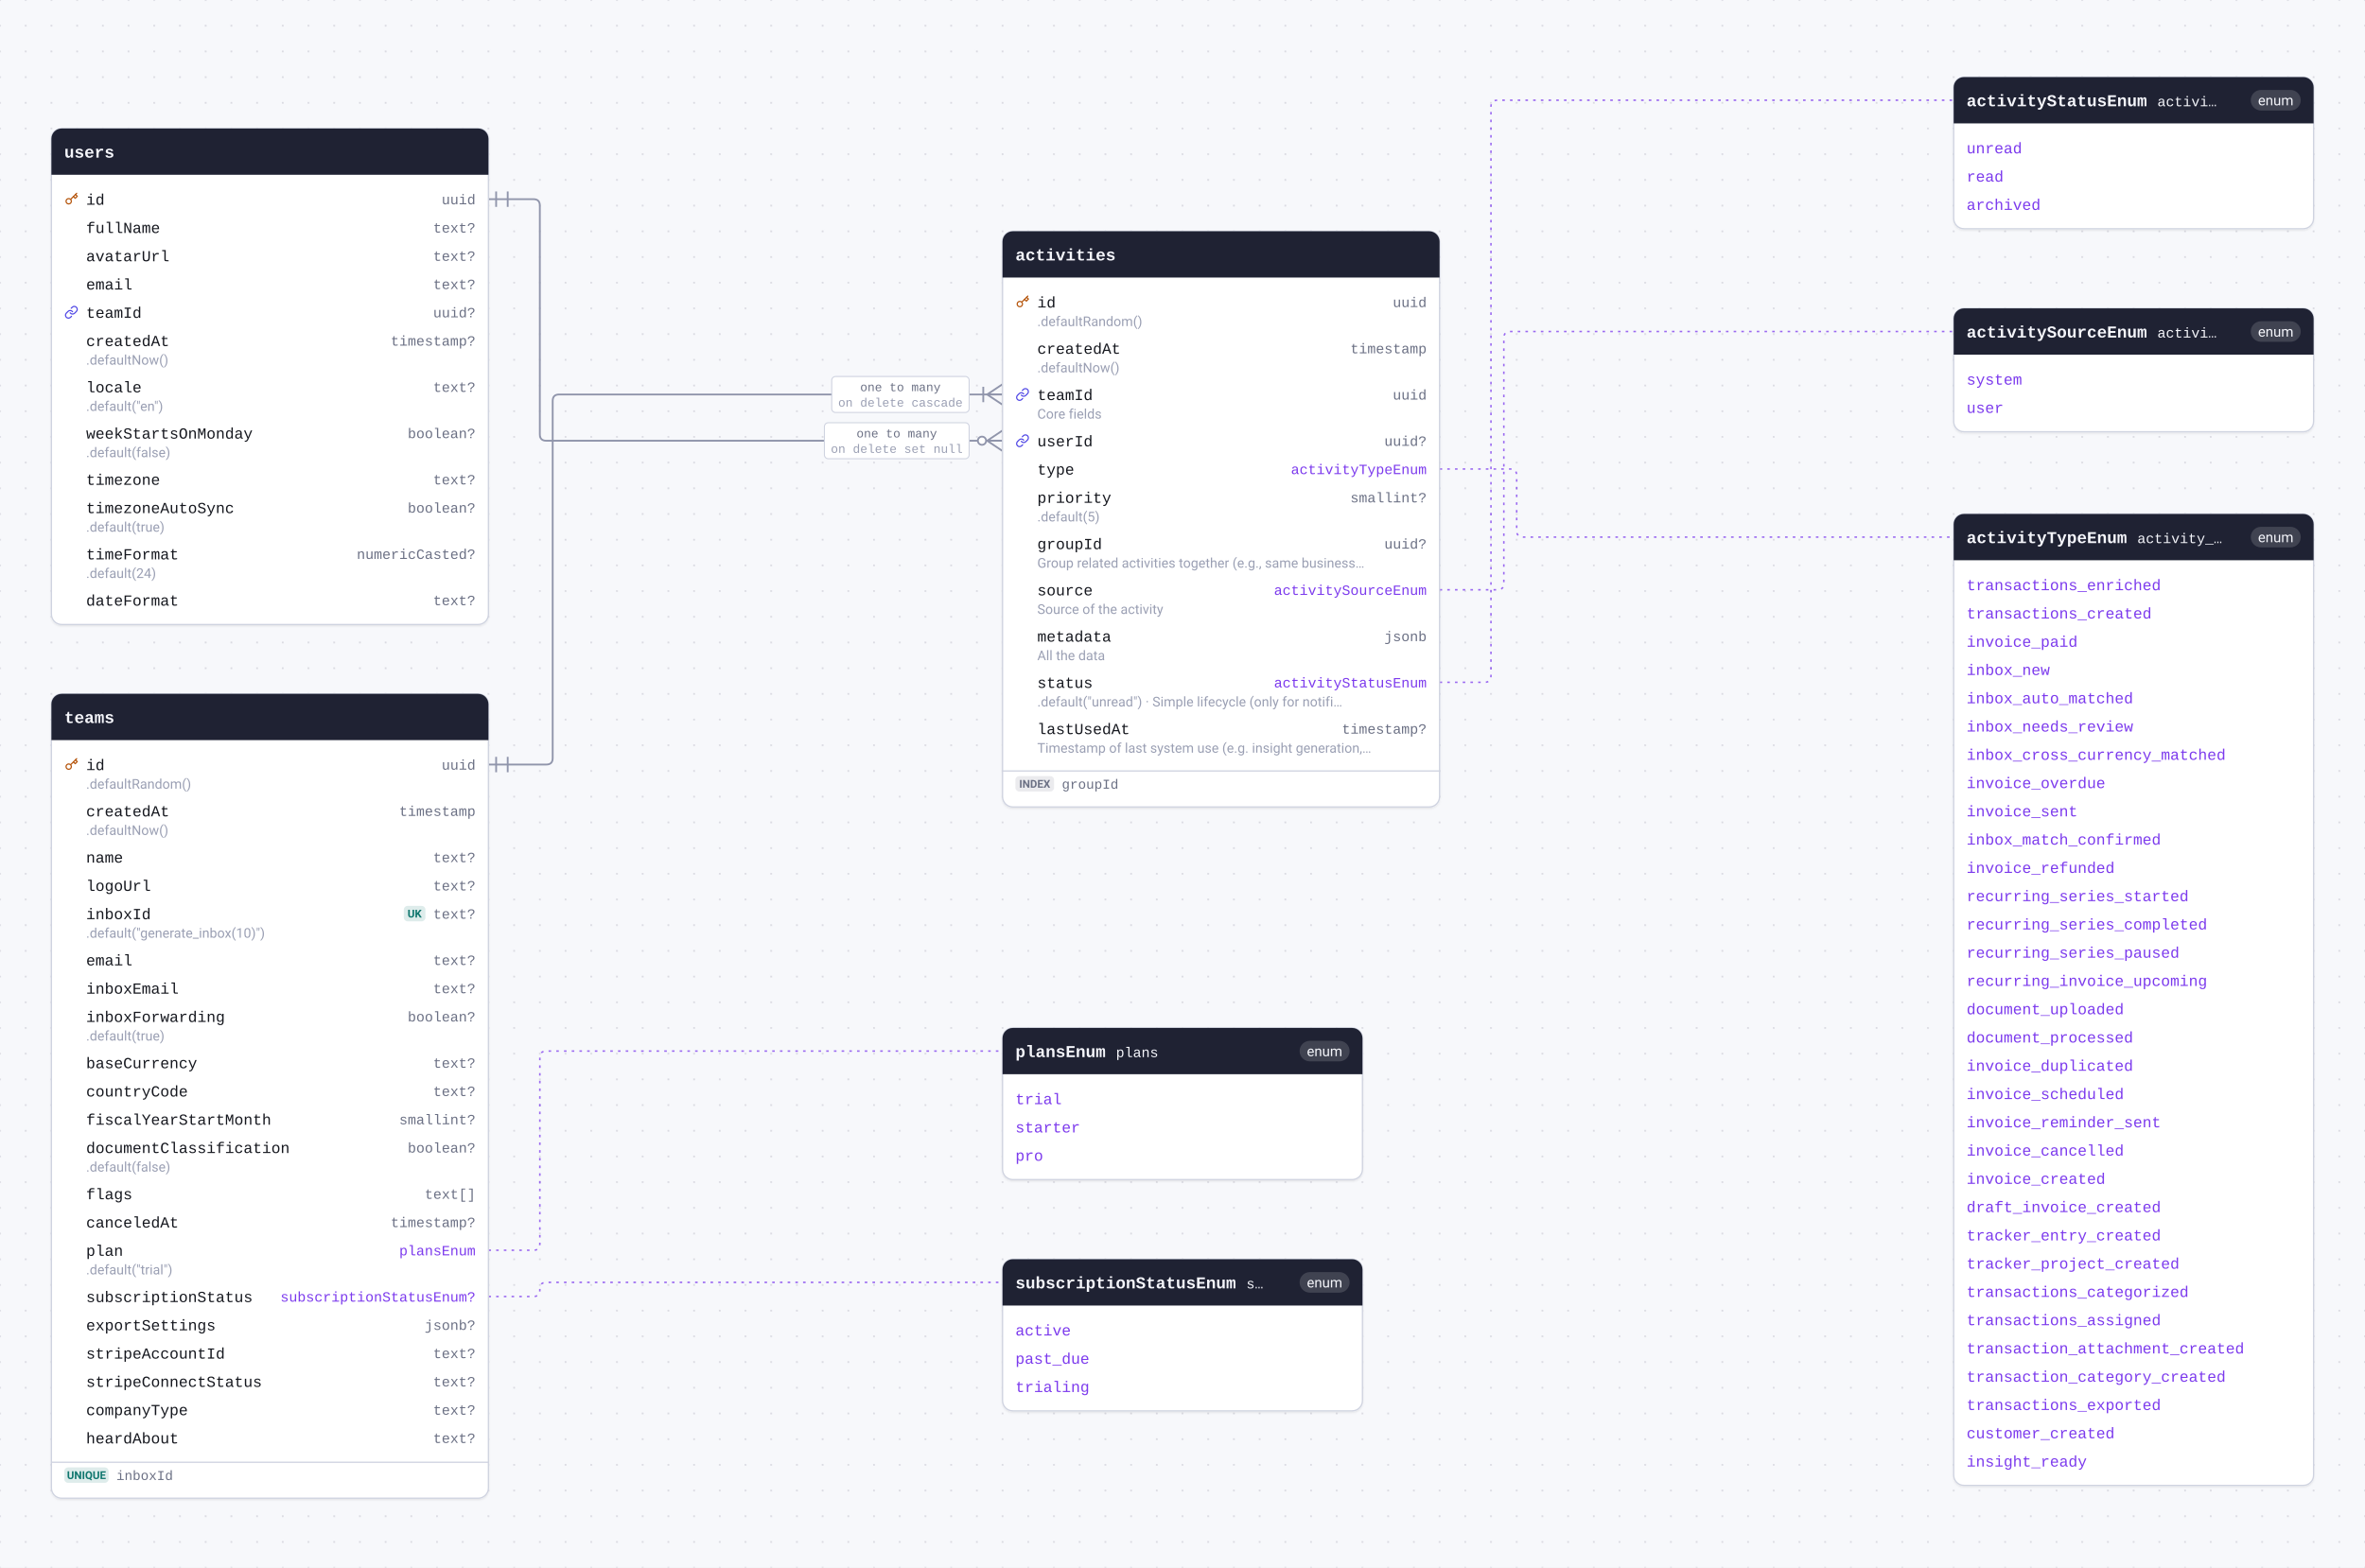
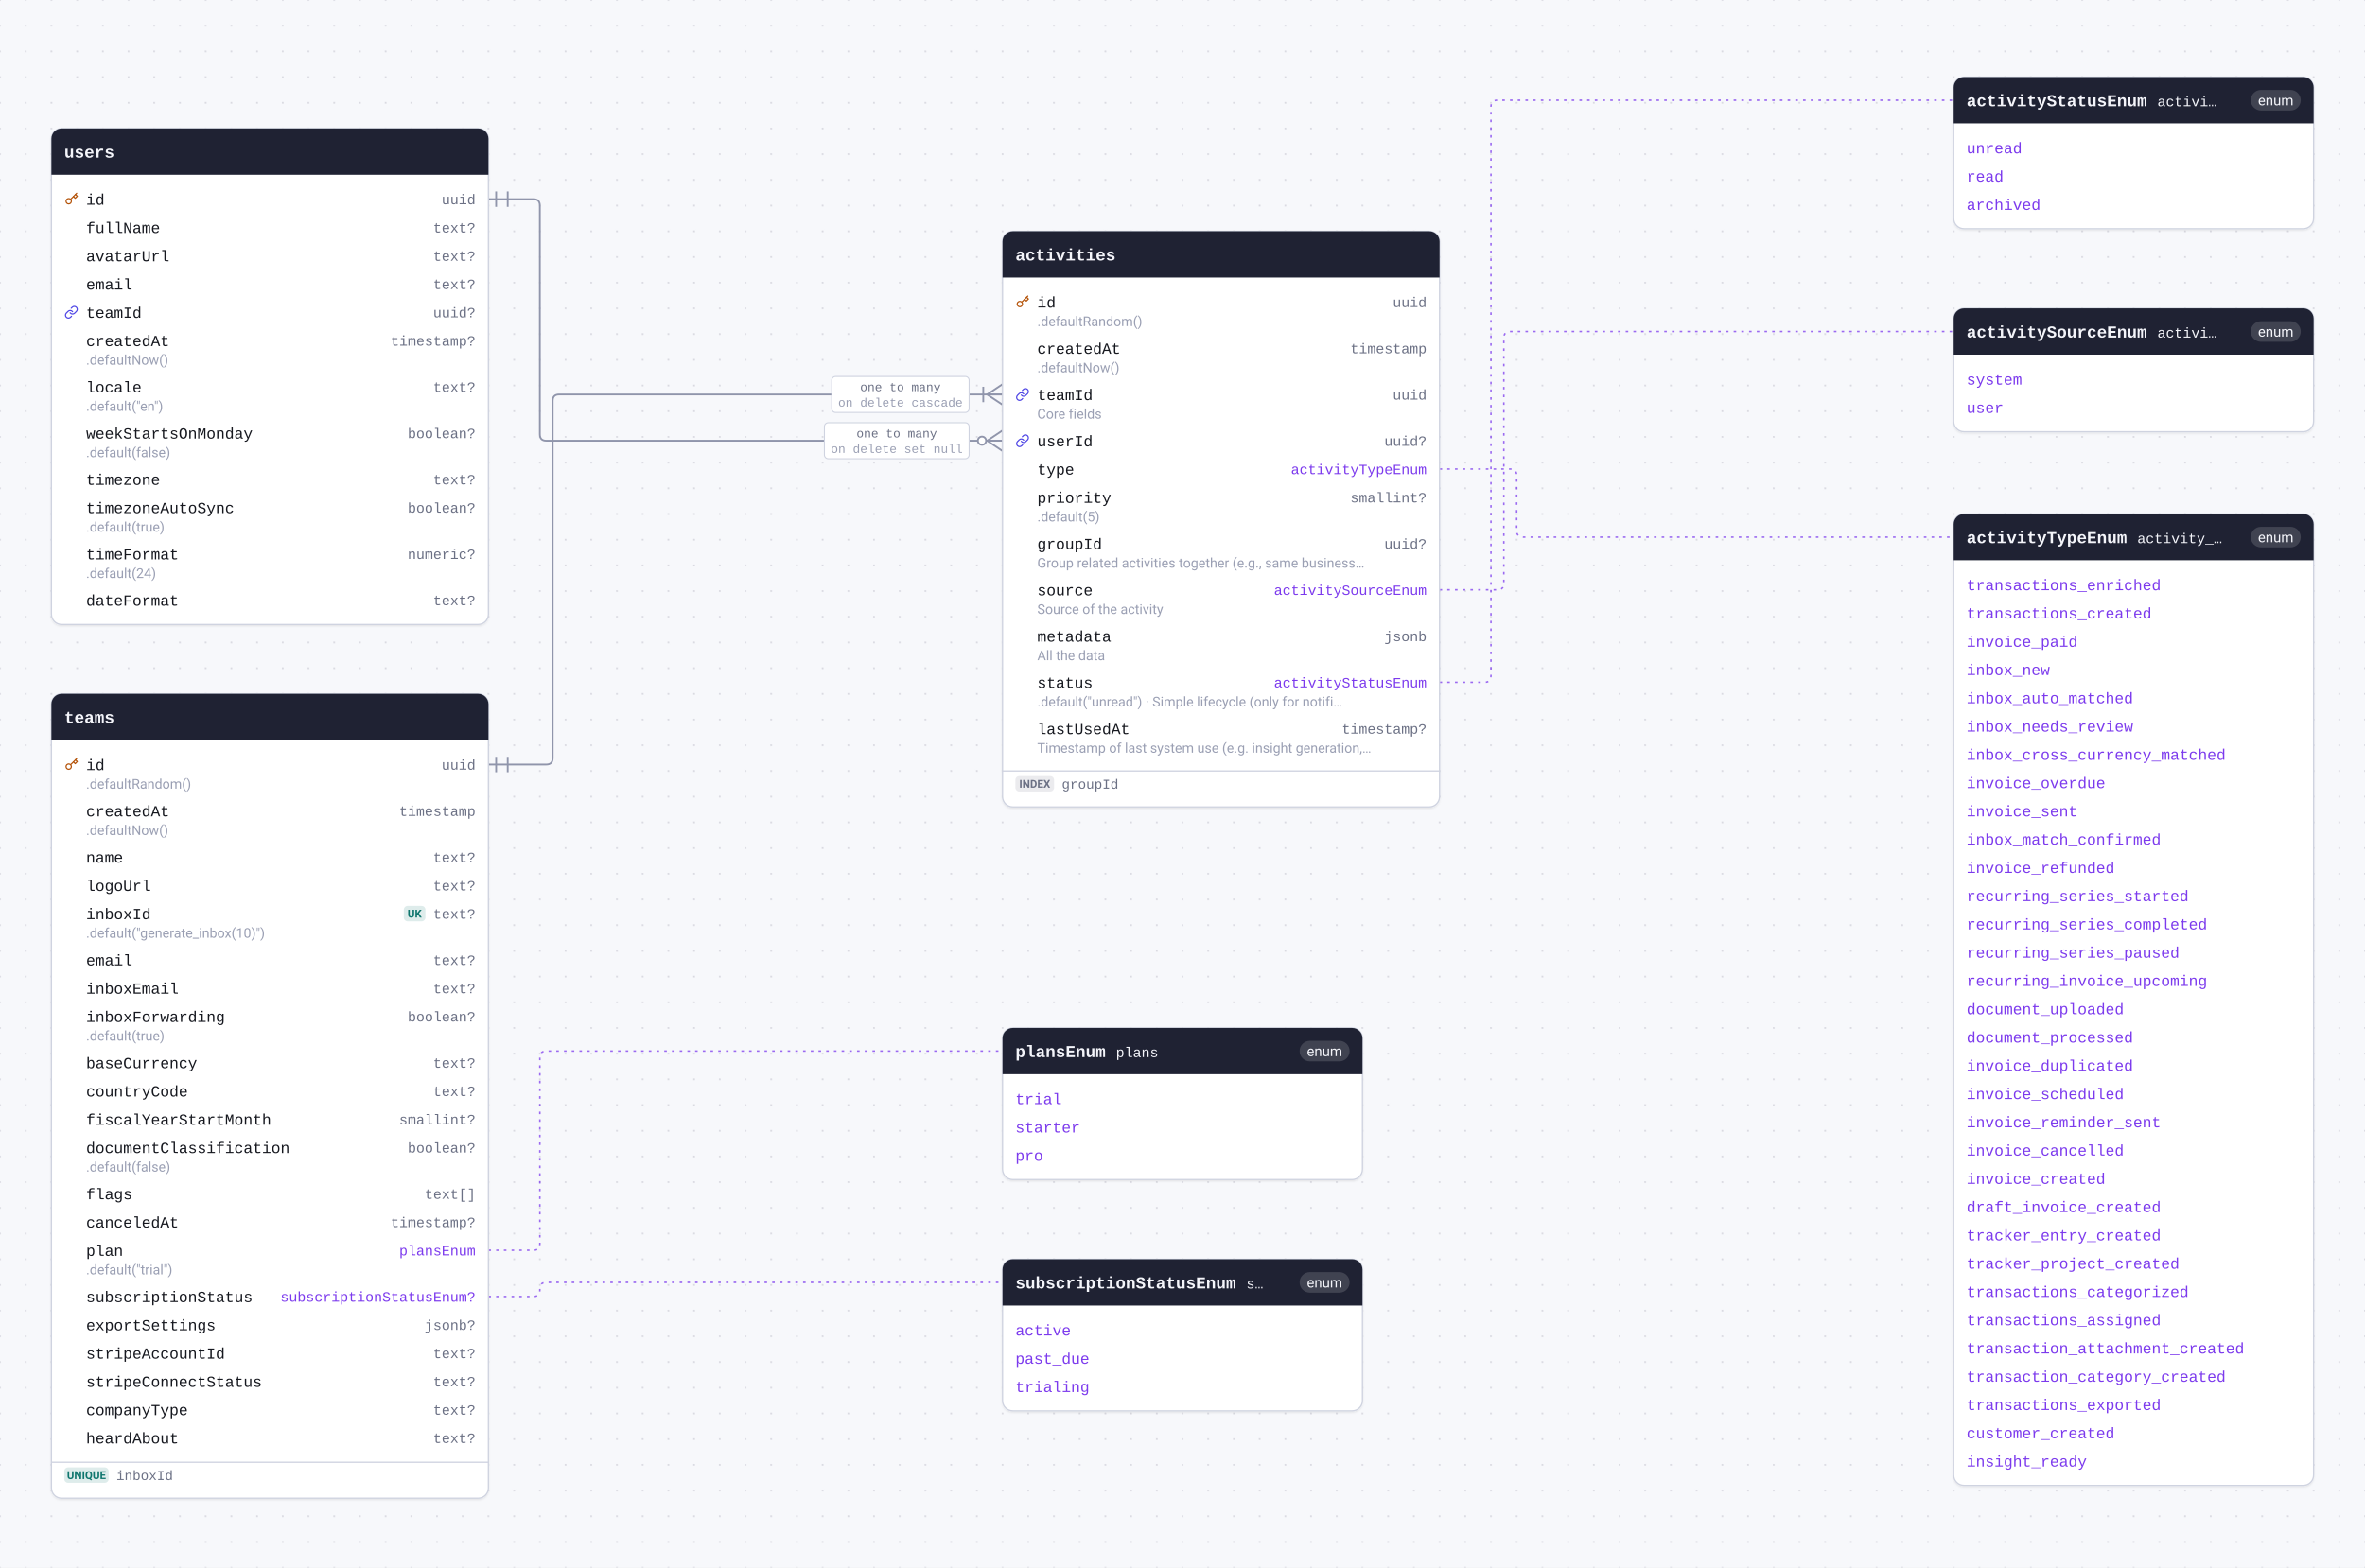
<svg xmlns="http://www.w3.org/2000/svg" width="1840" height="1220" viewBox="0 -20 1840 1220">
  <defs>
    <pattern id="dots" x="-0.7" y="-0.7" width="20" height="20" patternUnits="userSpaceOnUse">
      <circle cx="0.7" cy="0.7" r="0.7" fill="#d4d4dc" />
    </pattern>
    <filter id="node-shadow" x="-5%" y="-5%" width="110%" height="115%">
      <feDropShadow dx="0" dy="1" stdDeviation="1" flood-color="#000000" flood-opacity="0.08" />
    </filter>
  </defs>
  <rect x="0" y="-20" width="1840" height="1220" fill="#f7f8fb" />
  <rect x="0" y="-20" width="1840" height="1220" fill="url(#dots)" />
  <g class="enum-edge">
    <path d="M380 953L400 953L 415,953Q 420,953 420,948L 420,803Q 420,798 425,798L760 798L780 798" fill="none" stroke="#7c3aed" stroke-width="1.2" stroke-dasharray="2 4" opacity="0.75" />
  </g>
  <g class="enum-edge">
    <path d="M380 989L400 989L 415,989Q 420,989 420,984L 420,983Q 420,978 425,978L760 978L780 978" fill="none" stroke="#7c3aed" stroke-width="1.2" stroke-dasharray="2 4" opacity="0.75" />
  </g>
  <g class="enum-edge">
    <path d="M1120 345L1140 345L 1175,345Q 1180,345 1180,350L 1180,393Q 1180,398 1185,398L1500 398L1520 398" fill="none" stroke="#7c3aed" stroke-width="1.2" stroke-dasharray="2 4" opacity="0.75" />
  </g>
  <g class="enum-edge">
    <path d="M1120 439L1140 439L 1165,439Q 1170,439 1170,434L 1170,243Q 1170,238 1175,238L1500 238L1520 238" fill="none" stroke="#7c3aed" stroke-width="1.2" stroke-dasharray="2 4" opacity="0.75" />
  </g>
  <g class="enum-edge">
    <path d="M1120 511L1140 511L 1155,511Q 1160,511 1160,506L 1160,63Q 1160,58 1165,58L1500 58L1520 58" fill="none" stroke="#7c3aed" stroke-width="1.2" stroke-dasharray="2 4" opacity="0.75" />
  </g>
  <g class="relation-edge">
    <path d="M380 575L400 575L 425,575Q 430,575 430,570L 430,292Q 430,287 435,287L760 287L780 287" fill="none" stroke="#9095ab" stroke-width="1.4" />
    <g transform="translate(380 575) scale(-1 1)" fill="none" stroke="#9095ab" stroke-width="1.4">
      <path d="M-6 -6 L-6 6" />
      <path d="M-15 -6 L-15 6" />
    </g>
    <g transform="translate(780 287)" fill="none" stroke="#9095ab" stroke-width="1.4">
      <path d="M0 -8 L-12 0 L0 8 M-12 0 L0 0" />
      <path d="M-15 -6 L-15 6" />
    </g>
  </g>
  <g class="relation-edge">
    <path d="M380 135L400 135L 415,135Q 420,135 420,140L 420,318Q 420,323 425,323L760 323L780 323" fill="none" stroke="#9095ab" stroke-width="1.4" />
    <g transform="translate(380 135) scale(-1 1)" fill="none" stroke="#9095ab" stroke-width="1.4">
      <path d="M-6 -6 L-6 6" />
      <path d="M-15 -6 L-15 6" />
    </g>
    <g transform="translate(780 323)" fill="none" stroke="#9095ab" stroke-width="1.4">
      <path d="M0 -8 L-12 0 L0 8 M-12 0 L0 0" />
      <circle cx="-16" cy="0" r="3.2" fill="#ffffff" />
    </g>
  </g>
  <g class="model-node">
    <clipPath id="node-clip-0">
      <rect x="40" y="520" width="340" height="626" rx="8" />
    </clipPath>
    <rect x="40" y="520" width="340" height="626" rx="8" fill="#ffffff" stroke="#cfd3e0" filter="url(#node-shadow)" />
    <rect x="40" y="520" width="340" height="36" fill="#1f2233" clip-path="url(#node-clip-0)" />
    <text x="50" y="542.68" font-family="ui-monospace, SF Mono, Menlo, Consolas, Liberation Mono, DejaVu Sans Mono, monospace" font-size="13" font-weight="700" fill="#f4f5fa">teams</text>
    <g transform="translate(50 569.5) scale(0.46)" fill="none" stroke="#b45309" stroke-width="2" stroke-linecap="round" stroke-linejoin="round">
      <circle cx="7.5" cy="15.5" r="4.5" />
      <path d="m21 2-9.6 9.6" />
      <path d="m15.5 7.5 3 3L22 7l-3-3" />
    </g>
    <text x="67" y="579.32" font-family="ui-monospace, SF Mono, Menlo, Consolas, Liberation Mono, DejaVu Sans Mono, monospace" font-size="12" fill="#16181f">id</text>
    <text x="370" y="578.96" font-family="ui-monospace, SF Mono, Menlo, Consolas, Liberation Mono, DejaVu Sans Mono, monospace" font-size="11" text-anchor="end" fill="#6b7084">uuid</text>
    <text x="67" y="593.78" font-family="ui-sans-serif, -apple-system, Segoe UI, Roboto, Helvetica Neue, Arial, DejaVu Sans, sans-serif" font-size="10.5" fill="#9a9fb3">.defaultRandom()</text>
    <text x="67" y="615.32" font-family="ui-monospace, SF Mono, Menlo, Consolas, Liberation Mono, DejaVu Sans Mono, monospace" font-size="12" fill="#16181f">createdAt</text>
    <text x="370" y="614.96" font-family="ui-monospace, SF Mono, Menlo, Consolas, Liberation Mono, DejaVu Sans Mono, monospace" font-size="11" text-anchor="end" fill="#6b7084">timestamp</text>
    <text x="67" y="629.78" font-family="ui-sans-serif, -apple-system, Segoe UI, Roboto, Helvetica Neue, Arial, DejaVu Sans, sans-serif" font-size="10.5" fill="#9a9fb3">.defaultNow()</text>
    <text x="67" y="651.32" font-family="ui-monospace, SF Mono, Menlo, Consolas, Liberation Mono, DejaVu Sans Mono, monospace" font-size="12" fill="#16181f">name</text>
    <text x="370" y="650.96" font-family="ui-monospace, SF Mono, Menlo, Consolas, Liberation Mono, DejaVu Sans Mono, monospace" font-size="11" text-anchor="end" fill="#6b7084">text?</text>
    <text x="67" y="673.32" font-family="ui-monospace, SF Mono, Menlo, Consolas, Liberation Mono, DejaVu Sans Mono, monospace" font-size="12" fill="#16181f">logoUrl</text>
    <text x="370" y="672.96" font-family="ui-monospace, SF Mono, Menlo, Consolas, Liberation Mono, DejaVu Sans Mono, monospace" font-size="11" text-anchor="end" fill="#6b7084">text?</text>
    <rect x="314.16" y="685" width="16.84" height="12" rx="3" fill="#0f766e" fill-opacity="0.14" />
    <text x="322.58" y="694.06" font-family="ui-sans-serif, -apple-system, Segoe UI, Roboto, Helvetica Neue, Arial, DejaVu Sans, sans-serif" font-size="8.5" font-weight="600" text-anchor="middle" fill="#0f766e">UK</text>
    <text x="67" y="695.32" font-family="ui-monospace, SF Mono, Menlo, Consolas, Liberation Mono, DejaVu Sans Mono, monospace" font-size="12" fill="#16181f">inboxId</text>
    <text x="370" y="694.96" font-family="ui-monospace, SF Mono, Menlo, Consolas, Liberation Mono, DejaVu Sans Mono, monospace" font-size="11" text-anchor="end" fill="#6b7084">text?</text>
    <text x="67" y="709.78" font-family="ui-sans-serif, -apple-system, Segoe UI, Roboto, Helvetica Neue, Arial, DejaVu Sans, sans-serif" font-size="10.5" fill="#9a9fb3">.default("generate_inbox(10)")</text>
    <text x="67" y="731.32" font-family="ui-monospace, SF Mono, Menlo, Consolas, Liberation Mono, DejaVu Sans Mono, monospace" font-size="12" fill="#16181f">email</text>
    <text x="370" y="730.96" font-family="ui-monospace, SF Mono, Menlo, Consolas, Liberation Mono, DejaVu Sans Mono, monospace" font-size="11" text-anchor="end" fill="#6b7084">text?</text>
    <text x="67" y="753.32" font-family="ui-monospace, SF Mono, Menlo, Consolas, Liberation Mono, DejaVu Sans Mono, monospace" font-size="12" fill="#16181f">inboxEmail</text>
    <text x="370" y="752.96" font-family="ui-monospace, SF Mono, Menlo, Consolas, Liberation Mono, DejaVu Sans Mono, monospace" font-size="11" text-anchor="end" fill="#6b7084">text?</text>
    <text x="67" y="775.32" font-family="ui-monospace, SF Mono, Menlo, Consolas, Liberation Mono, DejaVu Sans Mono, monospace" font-size="12" fill="#16181f">inboxForwarding</text>
    <text x="370" y="774.96" font-family="ui-monospace, SF Mono, Menlo, Consolas, Liberation Mono, DejaVu Sans Mono, monospace" font-size="11" text-anchor="end" fill="#6b7084">boolean?</text>
    <text x="67" y="789.78" font-family="ui-sans-serif, -apple-system, Segoe UI, Roboto, Helvetica Neue, Arial, DejaVu Sans, sans-serif" font-size="10.5" fill="#9a9fb3">.default(true)</text>
    <text x="67" y="811.32" font-family="ui-monospace, SF Mono, Menlo, Consolas, Liberation Mono, DejaVu Sans Mono, monospace" font-size="12" fill="#16181f">baseCurrency</text>
    <text x="370" y="810.96" font-family="ui-monospace, SF Mono, Menlo, Consolas, Liberation Mono, DejaVu Sans Mono, monospace" font-size="11" text-anchor="end" fill="#6b7084">text?</text>
    <text x="67" y="833.32" font-family="ui-monospace, SF Mono, Menlo, Consolas, Liberation Mono, DejaVu Sans Mono, monospace" font-size="12" fill="#16181f">countryCode</text>
    <text x="370" y="832.96" font-family="ui-monospace, SF Mono, Menlo, Consolas, Liberation Mono, DejaVu Sans Mono, monospace" font-size="11" text-anchor="end" fill="#6b7084">text?</text>
    <text x="67" y="855.32" font-family="ui-monospace, SF Mono, Menlo, Consolas, Liberation Mono, DejaVu Sans Mono, monospace" font-size="12" fill="#16181f">fiscalYearStartMonth</text>
    <text x="370" y="854.96" font-family="ui-monospace, SF Mono, Menlo, Consolas, Liberation Mono, DejaVu Sans Mono, monospace" font-size="11" text-anchor="end" fill="#6b7084">smallint?</text>
    <text x="67" y="877.32" font-family="ui-monospace, SF Mono, Menlo, Consolas, Liberation Mono, DejaVu Sans Mono, monospace" font-size="12" fill="#16181f">documentClassification</text>
    <text x="370" y="876.96" font-family="ui-monospace, SF Mono, Menlo, Consolas, Liberation Mono, DejaVu Sans Mono, monospace" font-size="11" text-anchor="end" fill="#6b7084">boolean?</text>
    <text x="67" y="891.78" font-family="ui-sans-serif, -apple-system, Segoe UI, Roboto, Helvetica Neue, Arial, DejaVu Sans, sans-serif" font-size="10.5" fill="#9a9fb3">.default(false)</text>
    <text x="67" y="913.32" font-family="ui-monospace, SF Mono, Menlo, Consolas, Liberation Mono, DejaVu Sans Mono, monospace" font-size="12" fill="#16181f">flags</text>
    <text x="370" y="912.96" font-family="ui-monospace, SF Mono, Menlo, Consolas, Liberation Mono, DejaVu Sans Mono, monospace" font-size="11" text-anchor="end" fill="#6b7084">text[]</text>
    <text x="67" y="935.32" font-family="ui-monospace, SF Mono, Menlo, Consolas, Liberation Mono, DejaVu Sans Mono, monospace" font-size="12" fill="#16181f">canceledAt</text>
    <text x="370" y="934.96" font-family="ui-monospace, SF Mono, Menlo, Consolas, Liberation Mono, DejaVu Sans Mono, monospace" font-size="11" text-anchor="end" fill="#6b7084">timestamp?</text>
    <text x="67" y="957.32" font-family="ui-monospace, SF Mono, Menlo, Consolas, Liberation Mono, DejaVu Sans Mono, monospace" font-size="12" fill="#16181f">plan</text>
    <text x="370" y="956.96" font-family="ui-monospace, SF Mono, Menlo, Consolas, Liberation Mono, DejaVu Sans Mono, monospace" font-size="11" text-anchor="end" fill="#7c3aed">plansEnum</text>
    <text x="67" y="971.78" font-family="ui-sans-serif, -apple-system, Segoe UI, Roboto, Helvetica Neue, Arial, DejaVu Sans, sans-serif" font-size="10.5" fill="#9a9fb3">.default("trial")</text>
    <text x="67" y="993.32" font-family="ui-monospace, SF Mono, Menlo, Consolas, Liberation Mono, DejaVu Sans Mono, monospace" font-size="12" fill="#16181f">subscriptionStatus</text>
    <text x="370" y="992.96" font-family="ui-monospace, SF Mono, Menlo, Consolas, Liberation Mono, DejaVu Sans Mono, monospace" font-size="11" text-anchor="end" fill="#7c3aed">subscriptionStatusEnum?</text>
    <text x="67" y="1015.32" font-family="ui-monospace, SF Mono, Menlo, Consolas, Liberation Mono, DejaVu Sans Mono, monospace" font-size="12" fill="#16181f">exportSettings</text>
    <text x="370" y="1014.96" font-family="ui-monospace, SF Mono, Menlo, Consolas, Liberation Mono, DejaVu Sans Mono, monospace" font-size="11" text-anchor="end" fill="#6b7084">jsonb?</text>
    <text x="67" y="1037.32" font-family="ui-monospace, SF Mono, Menlo, Consolas, Liberation Mono, DejaVu Sans Mono, monospace" font-size="12" fill="#16181f">stripeAccountId</text>
    <text x="370" y="1036.96" font-family="ui-monospace, SF Mono, Menlo, Consolas, Liberation Mono, DejaVu Sans Mono, monospace" font-size="11" text-anchor="end" fill="#6b7084">text?</text>
    <text x="67" y="1059.32" font-family="ui-monospace, SF Mono, Menlo, Consolas, Liberation Mono, DejaVu Sans Mono, monospace" font-size="12" fill="#16181f">stripeConnectStatus</text>
    <text x="370" y="1058.96" font-family="ui-monospace, SF Mono, Menlo, Consolas, Liberation Mono, DejaVu Sans Mono, monospace" font-size="11" text-anchor="end" fill="#6b7084">text?</text>
    <text x="67" y="1081.32" font-family="ui-monospace, SF Mono, Menlo, Consolas, Liberation Mono, DejaVu Sans Mono, monospace" font-size="12" fill="#16181f">companyType</text>
    <text x="370" y="1080.96" font-family="ui-monospace, SF Mono, Menlo, Consolas, Liberation Mono, DejaVu Sans Mono, monospace" font-size="11" text-anchor="end" fill="#6b7084">text?</text>
    <text x="67" y="1103.32" font-family="ui-monospace, SF Mono, Menlo, Consolas, Liberation Mono, DejaVu Sans Mono, monospace" font-size="12" fill="#16181f">heardAbout</text>
    <text x="370" y="1102.96" font-family="ui-monospace, SF Mono, Menlo, Consolas, Liberation Mono, DejaVu Sans Mono, monospace" font-size="11" text-anchor="end" fill="#6b7084">text?</text>
    <path d="M40 1118H380" stroke="#cfd3e0" stroke-width="1" />
    <rect x="50" y="1122" width="34.52" height="12" rx="3" fill="#0f766e" fill-opacity="0.14" />
    <text x="67.26" y="1131.06" font-family="ui-sans-serif, -apple-system, Segoe UI, Roboto, Helvetica Neue, Arial, DejaVu Sans, sans-serif" font-size="8.5" font-weight="600" text-anchor="middle" fill="#0f766e">UNIQUE</text>
    <text x="90.52" y="1131.78" font-family="ui-monospace, SF Mono, Menlo, Consolas, Liberation Mono, DejaVu Sans Mono, monospace" font-size="10.5" fill="#6b7084">inboxId</text>
  </g>
  <g class="model-node">
    <clipPath id="node-clip-1">
      <rect x="40" y="80" width="340" height="386" rx="8" />
    </clipPath>
    <rect x="40" y="80" width="340" height="386" rx="8" fill="#ffffff" stroke="#cfd3e0" filter="url(#node-shadow)" />
    <rect x="40" y="80" width="340" height="36" fill="#1f2233" clip-path="url(#node-clip-1)" />
    <text x="50" y="102.68" font-family="ui-monospace, SF Mono, Menlo, Consolas, Liberation Mono, DejaVu Sans Mono, monospace" font-size="13" font-weight="700" fill="#f4f5fa">users</text>
    <g transform="translate(50 129.5) scale(0.46)" fill="none" stroke="#b45309" stroke-width="2" stroke-linecap="round" stroke-linejoin="round">
      <circle cx="7.5" cy="15.5" r="4.5" />
      <path d="m21 2-9.6 9.6" />
      <path d="m15.5 7.5 3 3L22 7l-3-3" />
    </g>
    <text x="67" y="139.32" font-family="ui-monospace, SF Mono, Menlo, Consolas, Liberation Mono, DejaVu Sans Mono, monospace" font-size="12" fill="#16181f">id</text>
    <text x="370" y="138.96" font-family="ui-monospace, SF Mono, Menlo, Consolas, Liberation Mono, DejaVu Sans Mono, monospace" font-size="11" text-anchor="end" fill="#6b7084">uuid</text>
    <text x="67" y="161.32" font-family="ui-monospace, SF Mono, Menlo, Consolas, Liberation Mono, DejaVu Sans Mono, monospace" font-size="12" fill="#16181f">fullName</text>
    <text x="370" y="160.96" font-family="ui-monospace, SF Mono, Menlo, Consolas, Liberation Mono, DejaVu Sans Mono, monospace" font-size="11" text-anchor="end" fill="#6b7084">text?</text>
    <text x="67" y="183.32" font-family="ui-monospace, SF Mono, Menlo, Consolas, Liberation Mono, DejaVu Sans Mono, monospace" font-size="12" fill="#16181f">avatarUrl</text>
    <text x="370" y="182.96" font-family="ui-monospace, SF Mono, Menlo, Consolas, Liberation Mono, DejaVu Sans Mono, monospace" font-size="11" text-anchor="end" fill="#6b7084">text?</text>
    <text x="67" y="205.32" font-family="ui-monospace, SF Mono, Menlo, Consolas, Liberation Mono, DejaVu Sans Mono, monospace" font-size="12" fill="#16181f">email</text>
    <text x="370" y="204.96" font-family="ui-monospace, SF Mono, Menlo, Consolas, Liberation Mono, DejaVu Sans Mono, monospace" font-size="11" text-anchor="end" fill="#6b7084">text?</text>
    <g transform="translate(50 217.5) scale(0.46)" fill="none" stroke="#4f46e5" stroke-width="2" stroke-linecap="round" stroke-linejoin="round">
      <path d="M10 13a5 5 0 0 0 7.54.54l3-3a5 5 0 0 0-7.07-7.07l-1.72 1.71" />
      <path d="M14 11a5 5 0 0 0-7.54-.54l-3 3a5 5 0 0 0 7.07 7.07l1.71-1.71" />
    </g>
    <text x="67" y="227.32" font-family="ui-monospace, SF Mono, Menlo, Consolas, Liberation Mono, DejaVu Sans Mono, monospace" font-size="12" fill="#16181f">teamId</text>
    <text x="370" y="226.96" font-family="ui-monospace, SF Mono, Menlo, Consolas, Liberation Mono, DejaVu Sans Mono, monospace" font-size="11" text-anchor="end" fill="#6b7084">uuid?</text>
    <text x="67" y="249.32" font-family="ui-monospace, SF Mono, Menlo, Consolas, Liberation Mono, DejaVu Sans Mono, monospace" font-size="12" fill="#16181f">createdAt</text>
    <text x="370" y="248.96" font-family="ui-monospace, SF Mono, Menlo, Consolas, Liberation Mono, DejaVu Sans Mono, monospace" font-size="11" text-anchor="end" fill="#6b7084">timestamp?</text>
    <text x="67" y="263.78" font-family="ui-sans-serif, -apple-system, Segoe UI, Roboto, Helvetica Neue, Arial, DejaVu Sans, sans-serif" font-size="10.5" fill="#9a9fb3">.defaultNow()</text>
    <text x="67" y="285.32" font-family="ui-monospace, SF Mono, Menlo, Consolas, Liberation Mono, DejaVu Sans Mono, monospace" font-size="12" fill="#16181f">locale</text>
    <text x="370" y="284.96" font-family="ui-monospace, SF Mono, Menlo, Consolas, Liberation Mono, DejaVu Sans Mono, monospace" font-size="11" text-anchor="end" fill="#6b7084">text?</text>
    <text x="67" y="299.78" font-family="ui-sans-serif, -apple-system, Segoe UI, Roboto, Helvetica Neue, Arial, DejaVu Sans, sans-serif" font-size="10.5" fill="#9a9fb3">.default("en")</text>
    <text x="67" y="321.32" font-family="ui-monospace, SF Mono, Menlo, Consolas, Liberation Mono, DejaVu Sans Mono, monospace" font-size="12" fill="#16181f">weekStartsOnMonday</text>
    <text x="370" y="320.96" font-family="ui-monospace, SF Mono, Menlo, Consolas, Liberation Mono, DejaVu Sans Mono, monospace" font-size="11" text-anchor="end" fill="#6b7084">boolean?</text>
    <text x="67" y="335.78" font-family="ui-sans-serif, -apple-system, Segoe UI, Roboto, Helvetica Neue, Arial, DejaVu Sans, sans-serif" font-size="10.5" fill="#9a9fb3">.default(false)</text>
    <text x="67" y="357.32" font-family="ui-monospace, SF Mono, Menlo, Consolas, Liberation Mono, DejaVu Sans Mono, monospace" font-size="12" fill="#16181f">timezone</text>
    <text x="370" y="356.96" font-family="ui-monospace, SF Mono, Menlo, Consolas, Liberation Mono, DejaVu Sans Mono, monospace" font-size="11" text-anchor="end" fill="#6b7084">text?</text>
    <text x="67" y="379.32" font-family="ui-monospace, SF Mono, Menlo, Consolas, Liberation Mono, DejaVu Sans Mono, monospace" font-size="12" fill="#16181f">timezoneAutoSync</text>
    <text x="370" y="378.96" font-family="ui-monospace, SF Mono, Menlo, Consolas, Liberation Mono, DejaVu Sans Mono, monospace" font-size="11" text-anchor="end" fill="#6b7084">boolean?</text>
    <text x="67" y="393.78" font-family="ui-sans-serif, -apple-system, Segoe UI, Roboto, Helvetica Neue, Arial, DejaVu Sans, sans-serif" font-size="10.5" fill="#9a9fb3">.default(true)</text>
    <text x="67" y="415.32" font-family="ui-monospace, SF Mono, Menlo, Consolas, Liberation Mono, DejaVu Sans Mono, monospace" font-size="12" fill="#16181f">timeFormat</text>
-     <text x="370" y="414.96" font-family="ui-monospace, SF Mono, Menlo, Consolas, Liberation Mono, DejaVu Sans Mono, monospace" font-size="11" text-anchor="end" fill="#6b7084">numericCasted?</text>
+     <text x="370" y="414.96" font-family="ui-monospace, SF Mono, Menlo, Consolas, Liberation Mono, DejaVu Sans Mono, monospace" font-size="11" text-anchor="end" fill="#6b7084">numeric?</text>
    <text x="67" y="429.78" font-family="ui-sans-serif, -apple-system, Segoe UI, Roboto, Helvetica Neue, Arial, DejaVu Sans, sans-serif" font-size="10.5" fill="#9a9fb3">.default(24)</text>
    <text x="67" y="451.32" font-family="ui-monospace, SF Mono, Menlo, Consolas, Liberation Mono, DejaVu Sans Mono, monospace" font-size="12" fill="#16181f">dateFormat</text>
    <text x="370" y="450.96" font-family="ui-monospace, SF Mono, Menlo, Consolas, Liberation Mono, DejaVu Sans Mono, monospace" font-size="11" text-anchor="end" fill="#6b7084">text?</text>
  </g>
  <g class="model-node">
    <clipPath id="node-clip-2">
      <rect x="780" y="160" width="340" height="448" rx="8" />
    </clipPath>
    <rect x="780" y="160" width="340" height="448" rx="8" fill="#ffffff" stroke="#cfd3e0" filter="url(#node-shadow)" />
    <rect x="780" y="160" width="340" height="36" fill="#1f2233" clip-path="url(#node-clip-2)" />
    <text x="790" y="182.68" font-family="ui-monospace, SF Mono, Menlo, Consolas, Liberation Mono, DejaVu Sans Mono, monospace" font-size="13" font-weight="700" fill="#f4f5fa">activities</text>
    <g transform="translate(790 209.5) scale(0.46)" fill="none" stroke="#b45309" stroke-width="2" stroke-linecap="round" stroke-linejoin="round">
      <circle cx="7.5" cy="15.5" r="4.5" />
      <path d="m21 2-9.6 9.6" />
      <path d="m15.5 7.5 3 3L22 7l-3-3" />
    </g>
    <text x="807" y="219.32" font-family="ui-monospace, SF Mono, Menlo, Consolas, Liberation Mono, DejaVu Sans Mono, monospace" font-size="12" fill="#16181f">id</text>
    <text x="1110" y="218.96" font-family="ui-monospace, SF Mono, Menlo, Consolas, Liberation Mono, DejaVu Sans Mono, monospace" font-size="11" text-anchor="end" fill="#6b7084">uuid</text>
    <text x="807" y="233.78" font-family="ui-sans-serif, -apple-system, Segoe UI, Roboto, Helvetica Neue, Arial, DejaVu Sans, sans-serif" font-size="10.5" fill="#9a9fb3">.defaultRandom()</text>
    <text x="807" y="255.32" font-family="ui-monospace, SF Mono, Menlo, Consolas, Liberation Mono, DejaVu Sans Mono, monospace" font-size="12" fill="#16181f">createdAt</text>
    <text x="1110" y="254.96" font-family="ui-monospace, SF Mono, Menlo, Consolas, Liberation Mono, DejaVu Sans Mono, monospace" font-size="11" text-anchor="end" fill="#6b7084">timestamp</text>
    <text x="807" y="269.78" font-family="ui-sans-serif, -apple-system, Segoe UI, Roboto, Helvetica Neue, Arial, DejaVu Sans, sans-serif" font-size="10.5" fill="#9a9fb3">.defaultNow()</text>
    <g transform="translate(790 281.5) scale(0.46)" fill="none" stroke="#4f46e5" stroke-width="2" stroke-linecap="round" stroke-linejoin="round">
      <path d="M10 13a5 5 0 0 0 7.54.54l3-3a5 5 0 0 0-7.07-7.07l-1.72 1.71" />
      <path d="M14 11a5 5 0 0 0-7.54-.54l-3 3a5 5 0 0 0 7.07 7.07l1.71-1.71" />
    </g>
    <text x="807" y="291.32" font-family="ui-monospace, SF Mono, Menlo, Consolas, Liberation Mono, DejaVu Sans Mono, monospace" font-size="12" fill="#16181f">teamId</text>
    <text x="1110" y="290.96" font-family="ui-monospace, SF Mono, Menlo, Consolas, Liberation Mono, DejaVu Sans Mono, monospace" font-size="11" text-anchor="end" fill="#6b7084">uuid</text>
    <text x="807" y="305.78" font-family="ui-sans-serif, -apple-system, Segoe UI, Roboto, Helvetica Neue, Arial, DejaVu Sans, sans-serif" font-size="10.5" fill="#9a9fb3">Core fields</text>
    <g transform="translate(790 317.5) scale(0.46)" fill="none" stroke="#4f46e5" stroke-width="2" stroke-linecap="round" stroke-linejoin="round">
      <path d="M10 13a5 5 0 0 0 7.54.54l3-3a5 5 0 0 0-7.07-7.07l-1.72 1.71" />
      <path d="M14 11a5 5 0 0 0-7.54-.54l-3 3a5 5 0 0 0 7.07 7.07l1.71-1.71" />
    </g>
    <text x="807" y="327.32" font-family="ui-monospace, SF Mono, Menlo, Consolas, Liberation Mono, DejaVu Sans Mono, monospace" font-size="12" fill="#16181f">userId</text>
    <text x="1110" y="326.96" font-family="ui-monospace, SF Mono, Menlo, Consolas, Liberation Mono, DejaVu Sans Mono, monospace" font-size="11" text-anchor="end" fill="#6b7084">uuid?</text>
    <text x="807" y="349.32" font-family="ui-monospace, SF Mono, Menlo, Consolas, Liberation Mono, DejaVu Sans Mono, monospace" font-size="12" fill="#16181f">type</text>
    <text x="1110" y="348.96" font-family="ui-monospace, SF Mono, Menlo, Consolas, Liberation Mono, DejaVu Sans Mono, monospace" font-size="11" text-anchor="end" fill="#7c3aed">activityTypeEnum</text>
    <text x="807" y="371.32" font-family="ui-monospace, SF Mono, Menlo, Consolas, Liberation Mono, DejaVu Sans Mono, monospace" font-size="12" fill="#16181f">priority</text>
    <text x="1110" y="370.96" font-family="ui-monospace, SF Mono, Menlo, Consolas, Liberation Mono, DejaVu Sans Mono, monospace" font-size="11" text-anchor="end" fill="#6b7084">smallint?</text>
    <text x="807" y="385.78" font-family="ui-sans-serif, -apple-system, Segoe UI, Roboto, Helvetica Neue, Arial, DejaVu Sans, sans-serif" font-size="10.5" fill="#9a9fb3">.default(5)</text>
    <text x="807" y="407.32" font-family="ui-monospace, SF Mono, Menlo, Consolas, Liberation Mono, DejaVu Sans Mono, monospace" font-size="12" fill="#16181f">groupId</text>
    <text x="1110" y="406.96" font-family="ui-monospace, SF Mono, Menlo, Consolas, Liberation Mono, DejaVu Sans Mono, monospace" font-size="11" text-anchor="end" fill="#6b7084">uuid?</text>
    <text x="807" y="421.78" font-family="ui-sans-serif, -apple-system, Segoe UI, Roboto, Helvetica Neue, Arial, DejaVu Sans, sans-serif" font-size="10.5" fill="#9a9fb3">Group related activities together (e.g., same business…</text>
    <text x="807" y="443.32" font-family="ui-monospace, SF Mono, Menlo, Consolas, Liberation Mono, DejaVu Sans Mono, monospace" font-size="12" fill="#16181f">source</text>
    <text x="1110" y="442.96" font-family="ui-monospace, SF Mono, Menlo, Consolas, Liberation Mono, DejaVu Sans Mono, monospace" font-size="11" text-anchor="end" fill="#7c3aed">activitySourceEnum</text>
    <text x="807" y="457.78" font-family="ui-sans-serif, -apple-system, Segoe UI, Roboto, Helvetica Neue, Arial, DejaVu Sans, sans-serif" font-size="10.5" fill="#9a9fb3">Source of the activity</text>
    <text x="807" y="479.32" font-family="ui-monospace, SF Mono, Menlo, Consolas, Liberation Mono, DejaVu Sans Mono, monospace" font-size="12" fill="#16181f">metadata</text>
    <text x="1110" y="478.96" font-family="ui-monospace, SF Mono, Menlo, Consolas, Liberation Mono, DejaVu Sans Mono, monospace" font-size="11" text-anchor="end" fill="#6b7084">jsonb</text>
    <text x="807" y="493.78" font-family="ui-sans-serif, -apple-system, Segoe UI, Roboto, Helvetica Neue, Arial, DejaVu Sans, sans-serif" font-size="10.5" fill="#9a9fb3">All the data</text>
    <text x="807" y="515.32" font-family="ui-monospace, SF Mono, Menlo, Consolas, Liberation Mono, DejaVu Sans Mono, monospace" font-size="12" fill="#16181f">status</text>
    <text x="1110" y="514.96" font-family="ui-monospace, SF Mono, Menlo, Consolas, Liberation Mono, DejaVu Sans Mono, monospace" font-size="11" text-anchor="end" fill="#7c3aed">activityStatusEnum</text>
    <text x="807" y="529.78" font-family="ui-sans-serif, -apple-system, Segoe UI, Roboto, Helvetica Neue, Arial, DejaVu Sans, sans-serif" font-size="10.5" fill="#9a9fb3">.default("unread") · Simple lifecycle (only for notifi…</text>
    <text x="807" y="551.32" font-family="ui-monospace, SF Mono, Menlo, Consolas, Liberation Mono, DejaVu Sans Mono, monospace" font-size="12" fill="#16181f">lastUsedAt</text>
    <text x="1110" y="550.96" font-family="ui-monospace, SF Mono, Menlo, Consolas, Liberation Mono, DejaVu Sans Mono, monospace" font-size="11" text-anchor="end" fill="#6b7084">timestamp?</text>
    <text x="807" y="565.78" font-family="ui-sans-serif, -apple-system, Segoe UI, Roboto, Helvetica Neue, Arial, DejaVu Sans, sans-serif" font-size="10.5" fill="#9a9fb3">Timestamp of last system use (e.g. insight generation,…</text>
    <path d="M780 580H1120" stroke="#cfd3e0" stroke-width="1" />
    <rect x="790" y="584" width="30.1" height="12" rx="3" fill="#6b7084" fill-opacity="0.14" />
    <text x="805.05" y="593.06" font-family="ui-sans-serif, -apple-system, Segoe UI, Roboto, Helvetica Neue, Arial, DejaVu Sans, sans-serif" font-size="8.5" font-weight="600" text-anchor="middle" fill="#6b7084">INDEX</text>
    <text x="826.1" y="593.78" font-family="ui-monospace, SF Mono, Menlo, Consolas, Liberation Mono, DejaVu Sans Mono, monospace" font-size="10.5" fill="#6b7084">groupId</text>
  </g>
  <g class="enum-node">
    <clipPath id="enum-clip-0">
      <rect x="780" y="780" width="280" height="118" rx="8" />
    </clipPath>
    <rect x="780" y="780" width="280" height="118" rx="8" fill="#ffffff" stroke="#cfd3e0" filter="url(#node-shadow)" />
    <rect x="780" y="780" width="280" height="36" fill="#1f2233" clip-path="url(#enum-clip-0)" />
    <text x="790" y="802.68" font-family="ui-monospace, SF Mono, Menlo, Consolas, Liberation Mono, DejaVu Sans Mono, monospace" font-size="13" font-weight="700" fill="#f4f5fa">plansEnum<tspan dx="8" font-size="11" font-weight="400" opacity="0.6">plans</tspan>
    </text>
    <rect x="1011.12" y="790" width="38.88" height="16" rx="8" fill="#ffffff" opacity="0.15" />
    <text x="1030.56" y="801.96" font-family="ui-sans-serif, -apple-system, Segoe UI, Roboto, Helvetica Neue, Arial, DejaVu Sans, sans-serif" font-size="11" text-anchor="middle" fill="#f4f5fa">enum</text>
    <text x="790" y="839.32" font-family="ui-monospace, SF Mono, Menlo, Consolas, Liberation Mono, DejaVu Sans Mono, monospace" font-size="12" fill="#7c3aed">trial</text>
    <text x="790" y="861.32" font-family="ui-monospace, SF Mono, Menlo, Consolas, Liberation Mono, DejaVu Sans Mono, monospace" font-size="12" fill="#7c3aed">starter</text>
    <text x="790" y="883.32" font-family="ui-monospace, SF Mono, Menlo, Consolas, Liberation Mono, DejaVu Sans Mono, monospace" font-size="12" fill="#7c3aed">pro</text>
  </g>
  <g class="enum-node">
    <clipPath id="enum-clip-1">
      <rect x="780" y="960" width="280" height="118" rx="8" />
    </clipPath>
    <rect x="780" y="960" width="280" height="118" rx="8" fill="#ffffff" stroke="#cfd3e0" filter="url(#node-shadow)" />
    <rect x="780" y="960" width="280" height="36" fill="#1f2233" clip-path="url(#enum-clip-1)" />
    <text x="790" y="982.68" font-family="ui-monospace, SF Mono, Menlo, Consolas, Liberation Mono, DejaVu Sans Mono, monospace" font-size="13" font-weight="700" fill="#f4f5fa">subscriptionStatusEnum<tspan dx="8" font-size="11" font-weight="400" opacity="0.6">s…</tspan>
    </text>
    <rect x="1011.12" y="970" width="38.88" height="16" rx="8" fill="#ffffff" opacity="0.15" />
    <text x="1030.56" y="981.96" font-family="ui-sans-serif, -apple-system, Segoe UI, Roboto, Helvetica Neue, Arial, DejaVu Sans, sans-serif" font-size="11" text-anchor="middle" fill="#f4f5fa">enum</text>
    <text x="790" y="1019.32" font-family="ui-monospace, SF Mono, Menlo, Consolas, Liberation Mono, DejaVu Sans Mono, monospace" font-size="12" fill="#7c3aed">active</text>
    <text x="790" y="1041.32" font-family="ui-monospace, SF Mono, Menlo, Consolas, Liberation Mono, DejaVu Sans Mono, monospace" font-size="12" fill="#7c3aed">past_due</text>
    <text x="790" y="1063.32" font-family="ui-monospace, SF Mono, Menlo, Consolas, Liberation Mono, DejaVu Sans Mono, monospace" font-size="12" fill="#7c3aed">trialing</text>
  </g>
  <g class="enum-node">
    <clipPath id="enum-clip-2">
      <rect x="1520" y="380" width="280" height="756" rx="8" />
    </clipPath>
    <rect x="1520" y="380" width="280" height="756" rx="8" fill="#ffffff" stroke="#cfd3e0" filter="url(#node-shadow)" />
    <rect x="1520" y="380" width="280" height="36" fill="#1f2233" clip-path="url(#enum-clip-2)" />
    <text x="1530" y="402.68" font-family="ui-monospace, SF Mono, Menlo, Consolas, Liberation Mono, DejaVu Sans Mono, monospace" font-size="13" font-weight="700" fill="#f4f5fa">activityTypeEnum<tspan dx="8" font-size="11" font-weight="400" opacity="0.6">activity_…</tspan>
    </text>
    <rect x="1751.12" y="390" width="38.88" height="16" rx="8" fill="#ffffff" opacity="0.15" />
    <text x="1770.56" y="401.96" font-family="ui-sans-serif, -apple-system, Segoe UI, Roboto, Helvetica Neue, Arial, DejaVu Sans, sans-serif" font-size="11" text-anchor="middle" fill="#f4f5fa">enum</text>
    <text x="1530" y="439.32" font-family="ui-monospace, SF Mono, Menlo, Consolas, Liberation Mono, DejaVu Sans Mono, monospace" font-size="12" fill="#7c3aed">transactions_enriched</text>
    <text x="1530" y="461.32" font-family="ui-monospace, SF Mono, Menlo, Consolas, Liberation Mono, DejaVu Sans Mono, monospace" font-size="12" fill="#7c3aed">transactions_created</text>
    <text x="1530" y="483.32" font-family="ui-monospace, SF Mono, Menlo, Consolas, Liberation Mono, DejaVu Sans Mono, monospace" font-size="12" fill="#7c3aed">invoice_paid</text>
    <text x="1530" y="505.32" font-family="ui-monospace, SF Mono, Menlo, Consolas, Liberation Mono, DejaVu Sans Mono, monospace" font-size="12" fill="#7c3aed">inbox_new</text>
    <text x="1530" y="527.32" font-family="ui-monospace, SF Mono, Menlo, Consolas, Liberation Mono, DejaVu Sans Mono, monospace" font-size="12" fill="#7c3aed">inbox_auto_matched</text>
    <text x="1530" y="549.32" font-family="ui-monospace, SF Mono, Menlo, Consolas, Liberation Mono, DejaVu Sans Mono, monospace" font-size="12" fill="#7c3aed">inbox_needs_review</text>
    <text x="1530" y="571.32" font-family="ui-monospace, SF Mono, Menlo, Consolas, Liberation Mono, DejaVu Sans Mono, monospace" font-size="12" fill="#7c3aed">inbox_cross_currency_matched</text>
    <text x="1530" y="593.32" font-family="ui-monospace, SF Mono, Menlo, Consolas, Liberation Mono, DejaVu Sans Mono, monospace" font-size="12" fill="#7c3aed">invoice_overdue</text>
    <text x="1530" y="615.32" font-family="ui-monospace, SF Mono, Menlo, Consolas, Liberation Mono, DejaVu Sans Mono, monospace" font-size="12" fill="#7c3aed">invoice_sent</text>
    <text x="1530" y="637.32" font-family="ui-monospace, SF Mono, Menlo, Consolas, Liberation Mono, DejaVu Sans Mono, monospace" font-size="12" fill="#7c3aed">inbox_match_confirmed</text>
    <text x="1530" y="659.32" font-family="ui-monospace, SF Mono, Menlo, Consolas, Liberation Mono, DejaVu Sans Mono, monospace" font-size="12" fill="#7c3aed">invoice_refunded</text>
    <text x="1530" y="681.32" font-family="ui-monospace, SF Mono, Menlo, Consolas, Liberation Mono, DejaVu Sans Mono, monospace" font-size="12" fill="#7c3aed">recurring_series_started</text>
    <text x="1530" y="703.32" font-family="ui-monospace, SF Mono, Menlo, Consolas, Liberation Mono, DejaVu Sans Mono, monospace" font-size="12" fill="#7c3aed">recurring_series_completed</text>
    <text x="1530" y="725.32" font-family="ui-monospace, SF Mono, Menlo, Consolas, Liberation Mono, DejaVu Sans Mono, monospace" font-size="12" fill="#7c3aed">recurring_series_paused</text>
    <text x="1530" y="747.32" font-family="ui-monospace, SF Mono, Menlo, Consolas, Liberation Mono, DejaVu Sans Mono, monospace" font-size="12" fill="#7c3aed">recurring_invoice_upcoming</text>
    <text x="1530" y="769.32" font-family="ui-monospace, SF Mono, Menlo, Consolas, Liberation Mono, DejaVu Sans Mono, monospace" font-size="12" fill="#7c3aed">document_uploaded</text>
    <text x="1530" y="791.32" font-family="ui-monospace, SF Mono, Menlo, Consolas, Liberation Mono, DejaVu Sans Mono, monospace" font-size="12" fill="#7c3aed">document_processed</text>
    <text x="1530" y="813.32" font-family="ui-monospace, SF Mono, Menlo, Consolas, Liberation Mono, DejaVu Sans Mono, monospace" font-size="12" fill="#7c3aed">invoice_duplicated</text>
    <text x="1530" y="835.32" font-family="ui-monospace, SF Mono, Menlo, Consolas, Liberation Mono, DejaVu Sans Mono, monospace" font-size="12" fill="#7c3aed">invoice_scheduled</text>
    <text x="1530" y="857.32" font-family="ui-monospace, SF Mono, Menlo, Consolas, Liberation Mono, DejaVu Sans Mono, monospace" font-size="12" fill="#7c3aed">invoice_reminder_sent</text>
    <text x="1530" y="879.32" font-family="ui-monospace, SF Mono, Menlo, Consolas, Liberation Mono, DejaVu Sans Mono, monospace" font-size="12" fill="#7c3aed">invoice_cancelled</text>
    <text x="1530" y="901.32" font-family="ui-monospace, SF Mono, Menlo, Consolas, Liberation Mono, DejaVu Sans Mono, monospace" font-size="12" fill="#7c3aed">invoice_created</text>
    <text x="1530" y="923.32" font-family="ui-monospace, SF Mono, Menlo, Consolas, Liberation Mono, DejaVu Sans Mono, monospace" font-size="12" fill="#7c3aed">draft_invoice_created</text>
    <text x="1530" y="945.32" font-family="ui-monospace, SF Mono, Menlo, Consolas, Liberation Mono, DejaVu Sans Mono, monospace" font-size="12" fill="#7c3aed">tracker_entry_created</text>
    <text x="1530" y="967.32" font-family="ui-monospace, SF Mono, Menlo, Consolas, Liberation Mono, DejaVu Sans Mono, monospace" font-size="12" fill="#7c3aed">tracker_project_created</text>
    <text x="1530" y="989.32" font-family="ui-monospace, SF Mono, Menlo, Consolas, Liberation Mono, DejaVu Sans Mono, monospace" font-size="12" fill="#7c3aed">transactions_categorized</text>
    <text x="1530" y="1011.32" font-family="ui-monospace, SF Mono, Menlo, Consolas, Liberation Mono, DejaVu Sans Mono, monospace" font-size="12" fill="#7c3aed">transactions_assigned</text>
    <text x="1530" y="1033.32" font-family="ui-monospace, SF Mono, Menlo, Consolas, Liberation Mono, DejaVu Sans Mono, monospace" font-size="12" fill="#7c3aed">transaction_attachment_created</text>
    <text x="1530" y="1055.32" font-family="ui-monospace, SF Mono, Menlo, Consolas, Liberation Mono, DejaVu Sans Mono, monospace" font-size="12" fill="#7c3aed">transaction_category_created</text>
    <text x="1530" y="1077.32" font-family="ui-monospace, SF Mono, Menlo, Consolas, Liberation Mono, DejaVu Sans Mono, monospace" font-size="12" fill="#7c3aed">transactions_exported</text>
    <text x="1530" y="1099.32" font-family="ui-monospace, SF Mono, Menlo, Consolas, Liberation Mono, DejaVu Sans Mono, monospace" font-size="12" fill="#7c3aed">customer_created</text>
    <text x="1530" y="1121.32" font-family="ui-monospace, SF Mono, Menlo, Consolas, Liberation Mono, DejaVu Sans Mono, monospace" font-size="12" fill="#7c3aed">insight_ready</text>
  </g>
  <g class="enum-node">
    <clipPath id="enum-clip-3">
      <rect x="1520" y="220" width="280" height="96" rx="8" />
    </clipPath>
    <rect x="1520" y="220" width="280" height="96" rx="8" fill="#ffffff" stroke="#cfd3e0" filter="url(#node-shadow)" />
    <rect x="1520" y="220" width="280" height="36" fill="#1f2233" clip-path="url(#enum-clip-3)" />
    <text x="1530" y="242.68" font-family="ui-monospace, SF Mono, Menlo, Consolas, Liberation Mono, DejaVu Sans Mono, monospace" font-size="13" font-weight="700" fill="#f4f5fa">activitySourceEnum<tspan dx="8" font-size="11" font-weight="400" opacity="0.6">activi…</tspan>
    </text>
    <rect x="1751.12" y="230" width="38.88" height="16" rx="8" fill="#ffffff" opacity="0.15" />
    <text x="1770.56" y="241.96" font-family="ui-sans-serif, -apple-system, Segoe UI, Roboto, Helvetica Neue, Arial, DejaVu Sans, sans-serif" font-size="11" text-anchor="middle" fill="#f4f5fa">enum</text>
    <text x="1530" y="279.32" font-family="ui-monospace, SF Mono, Menlo, Consolas, Liberation Mono, DejaVu Sans Mono, monospace" font-size="12" fill="#7c3aed">system</text>
    <text x="1530" y="301.32" font-family="ui-monospace, SF Mono, Menlo, Consolas, Liberation Mono, DejaVu Sans Mono, monospace" font-size="12" fill="#7c3aed">user</text>
  </g>
  <g class="enum-node">
    <clipPath id="enum-clip-4">
      <rect x="1520" y="40" width="280" height="118" rx="8" />
    </clipPath>
    <rect x="1520" y="40" width="280" height="118" rx="8" fill="#ffffff" stroke="#cfd3e0" filter="url(#node-shadow)" />
    <rect x="1520" y="40" width="280" height="36" fill="#1f2233" clip-path="url(#enum-clip-4)" />
    <text x="1530" y="62.68" font-family="ui-monospace, SF Mono, Menlo, Consolas, Liberation Mono, DejaVu Sans Mono, monospace" font-size="13" font-weight="700" fill="#f4f5fa">activityStatusEnum<tspan dx="8" font-size="11" font-weight="400" opacity="0.6">activi…</tspan>
    </text>
    <rect x="1751.12" y="50" width="38.88" height="16" rx="8" fill="#ffffff" opacity="0.15" />
    <text x="1770.56" y="61.96" font-family="ui-sans-serif, -apple-system, Segoe UI, Roboto, Helvetica Neue, Arial, DejaVu Sans, sans-serif" font-size="11" text-anchor="middle" fill="#f4f5fa">enum</text>
    <text x="1530" y="99.32" font-family="ui-monospace, SF Mono, Menlo, Consolas, Liberation Mono, DejaVu Sans Mono, monospace" font-size="12" fill="#7c3aed">unread</text>
    <text x="1530" y="121.32" font-family="ui-monospace, SF Mono, Menlo, Consolas, Liberation Mono, DejaVu Sans Mono, monospace" font-size="12" fill="#7c3aed">read</text>
    <text x="1530" y="143.32" font-family="ui-monospace, SF Mono, Menlo, Consolas, Liberation Mono, DejaVu Sans Mono, monospace" font-size="12" fill="#7c3aed">archived</text>
  </g>
  <g class="relation-label">
    <rect x="647.1" y="273" width="106.9" height="28" rx="3" fill="#ffffff" stroke="#cfd3e0" stroke-width="0.8" />
    <text x="700.55" y="284.42" font-family="ui-monospace, SF Mono, Menlo, Consolas, Liberation Mono, DejaVu Sans Mono, monospace" font-size="9.5" text-anchor="middle" fill="#6b7084">one to many</text>
    <text x="700.55" y="296.42" font-family="ui-monospace, SF Mono, Menlo, Consolas, Liberation Mono, DejaVu Sans Mono, monospace" font-size="9.5" text-anchor="middle" fill="#9a9fb3">on delete cascade</text>
  </g>
  <g class="relation-label">
    <rect x="641.4" y="309" width="112.6" height="28" rx="3" fill="#ffffff" stroke="#cfd3e0" stroke-width="0.8" />
    <text x="697.7" y="320.42" font-family="ui-monospace, SF Mono, Menlo, Consolas, Liberation Mono, DejaVu Sans Mono, monospace" font-size="9.5" text-anchor="middle" fill="#6b7084">one to many</text>
    <text x="697.7" y="332.42" font-family="ui-monospace, SF Mono, Menlo, Consolas, Liberation Mono, DejaVu Sans Mono, monospace" font-size="9.5" text-anchor="middle" fill="#9a9fb3">on delete set null</text>
  </g>
</svg>
